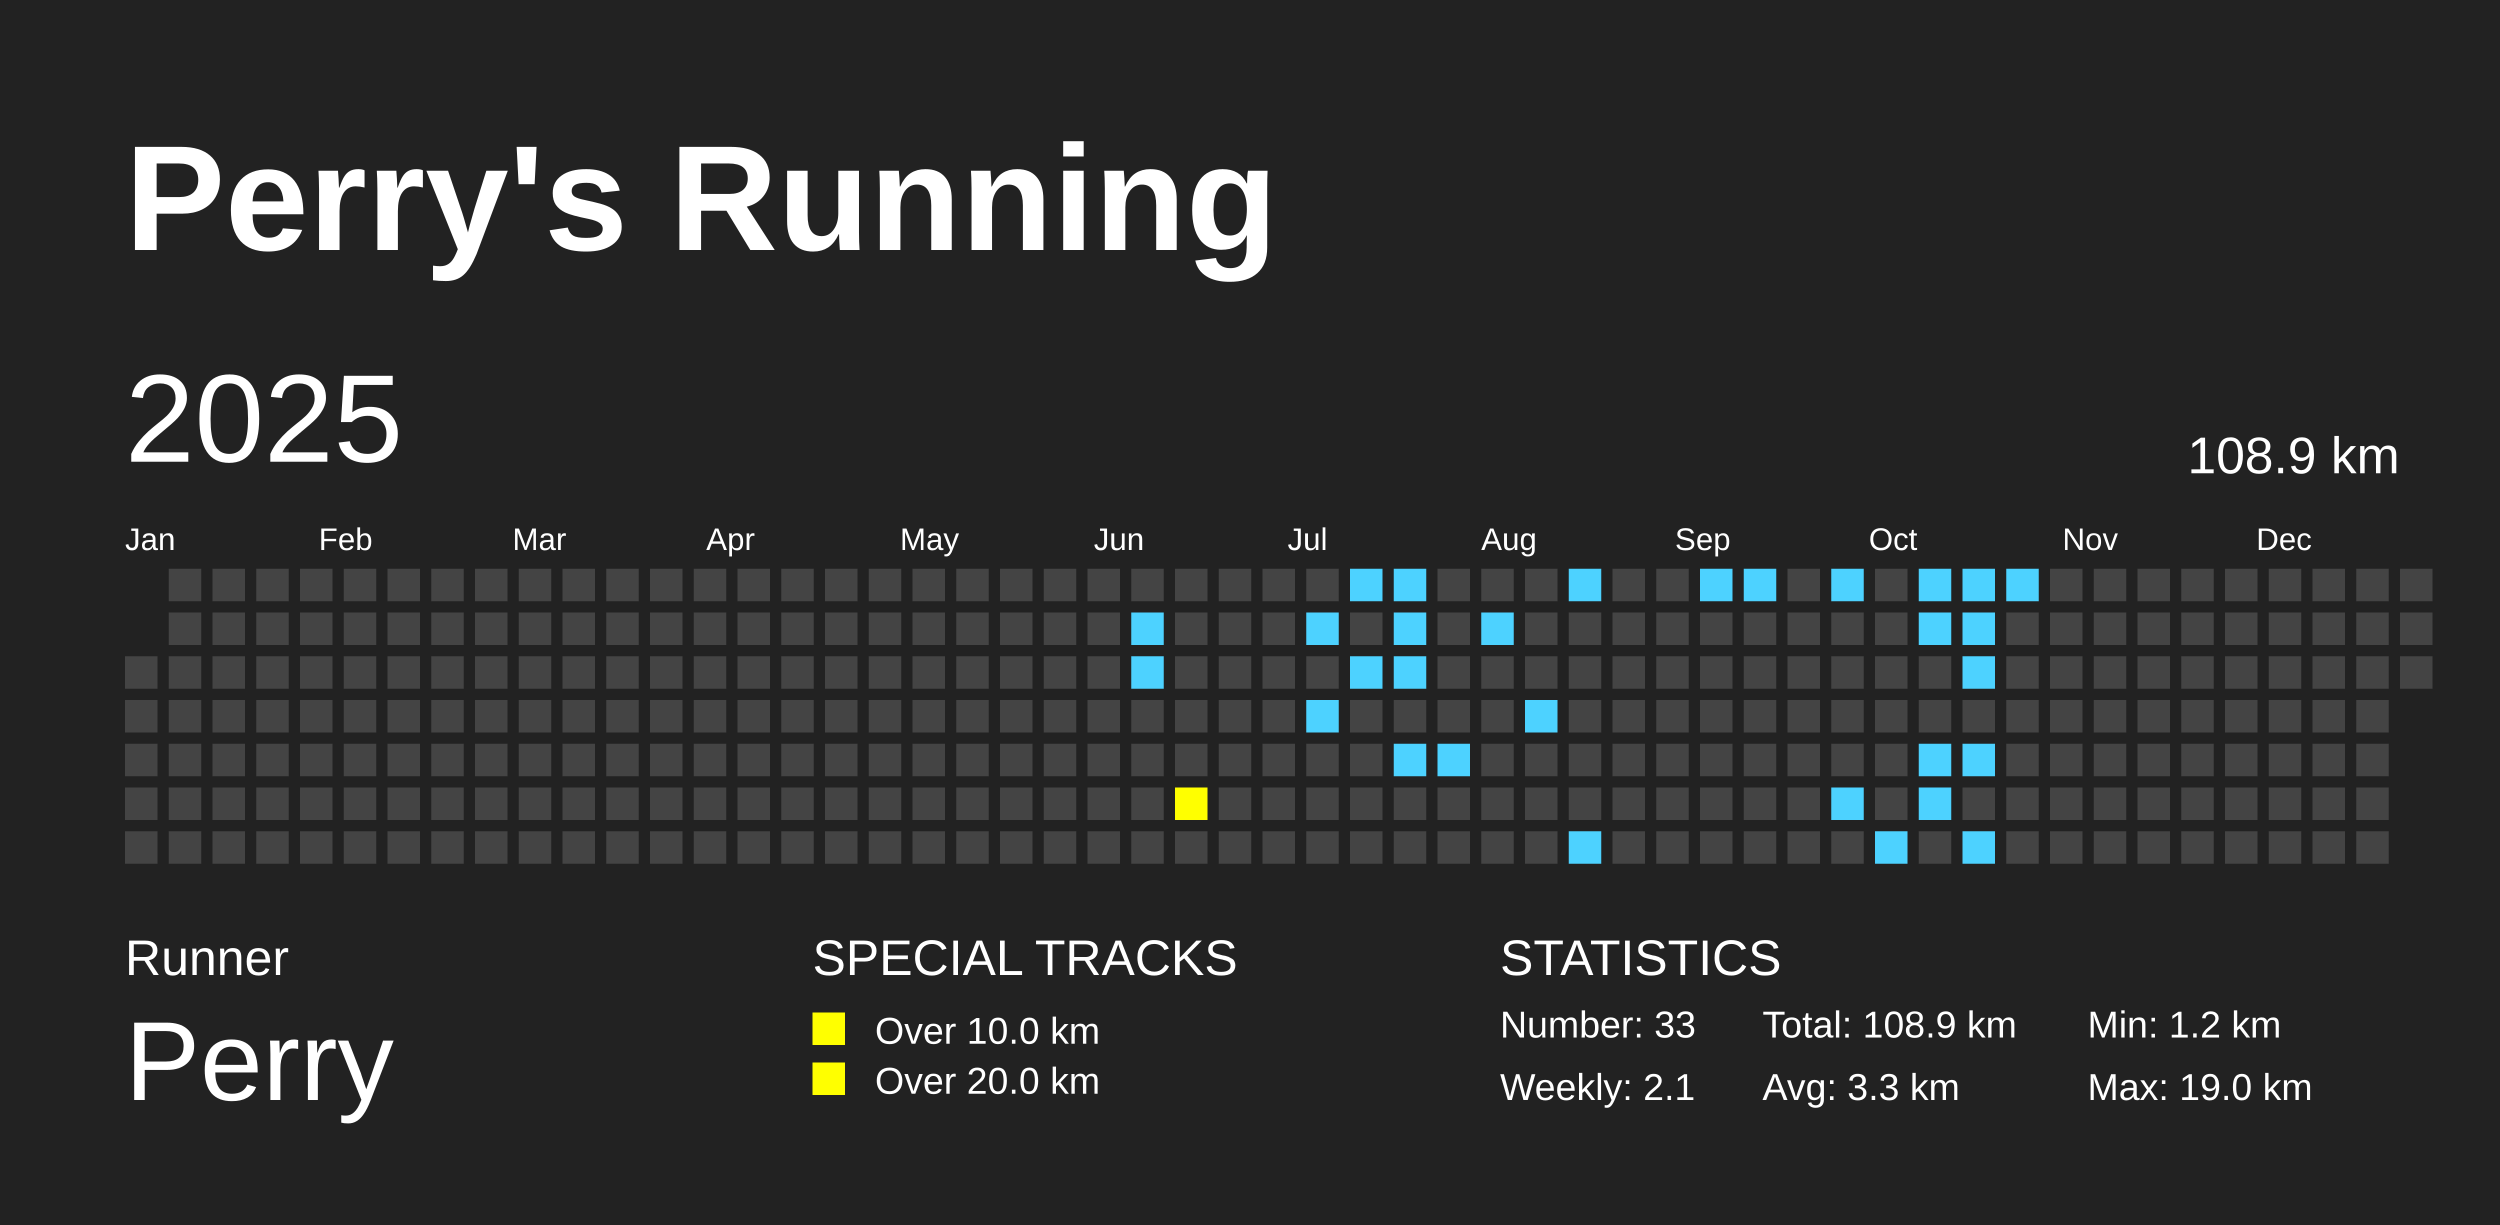
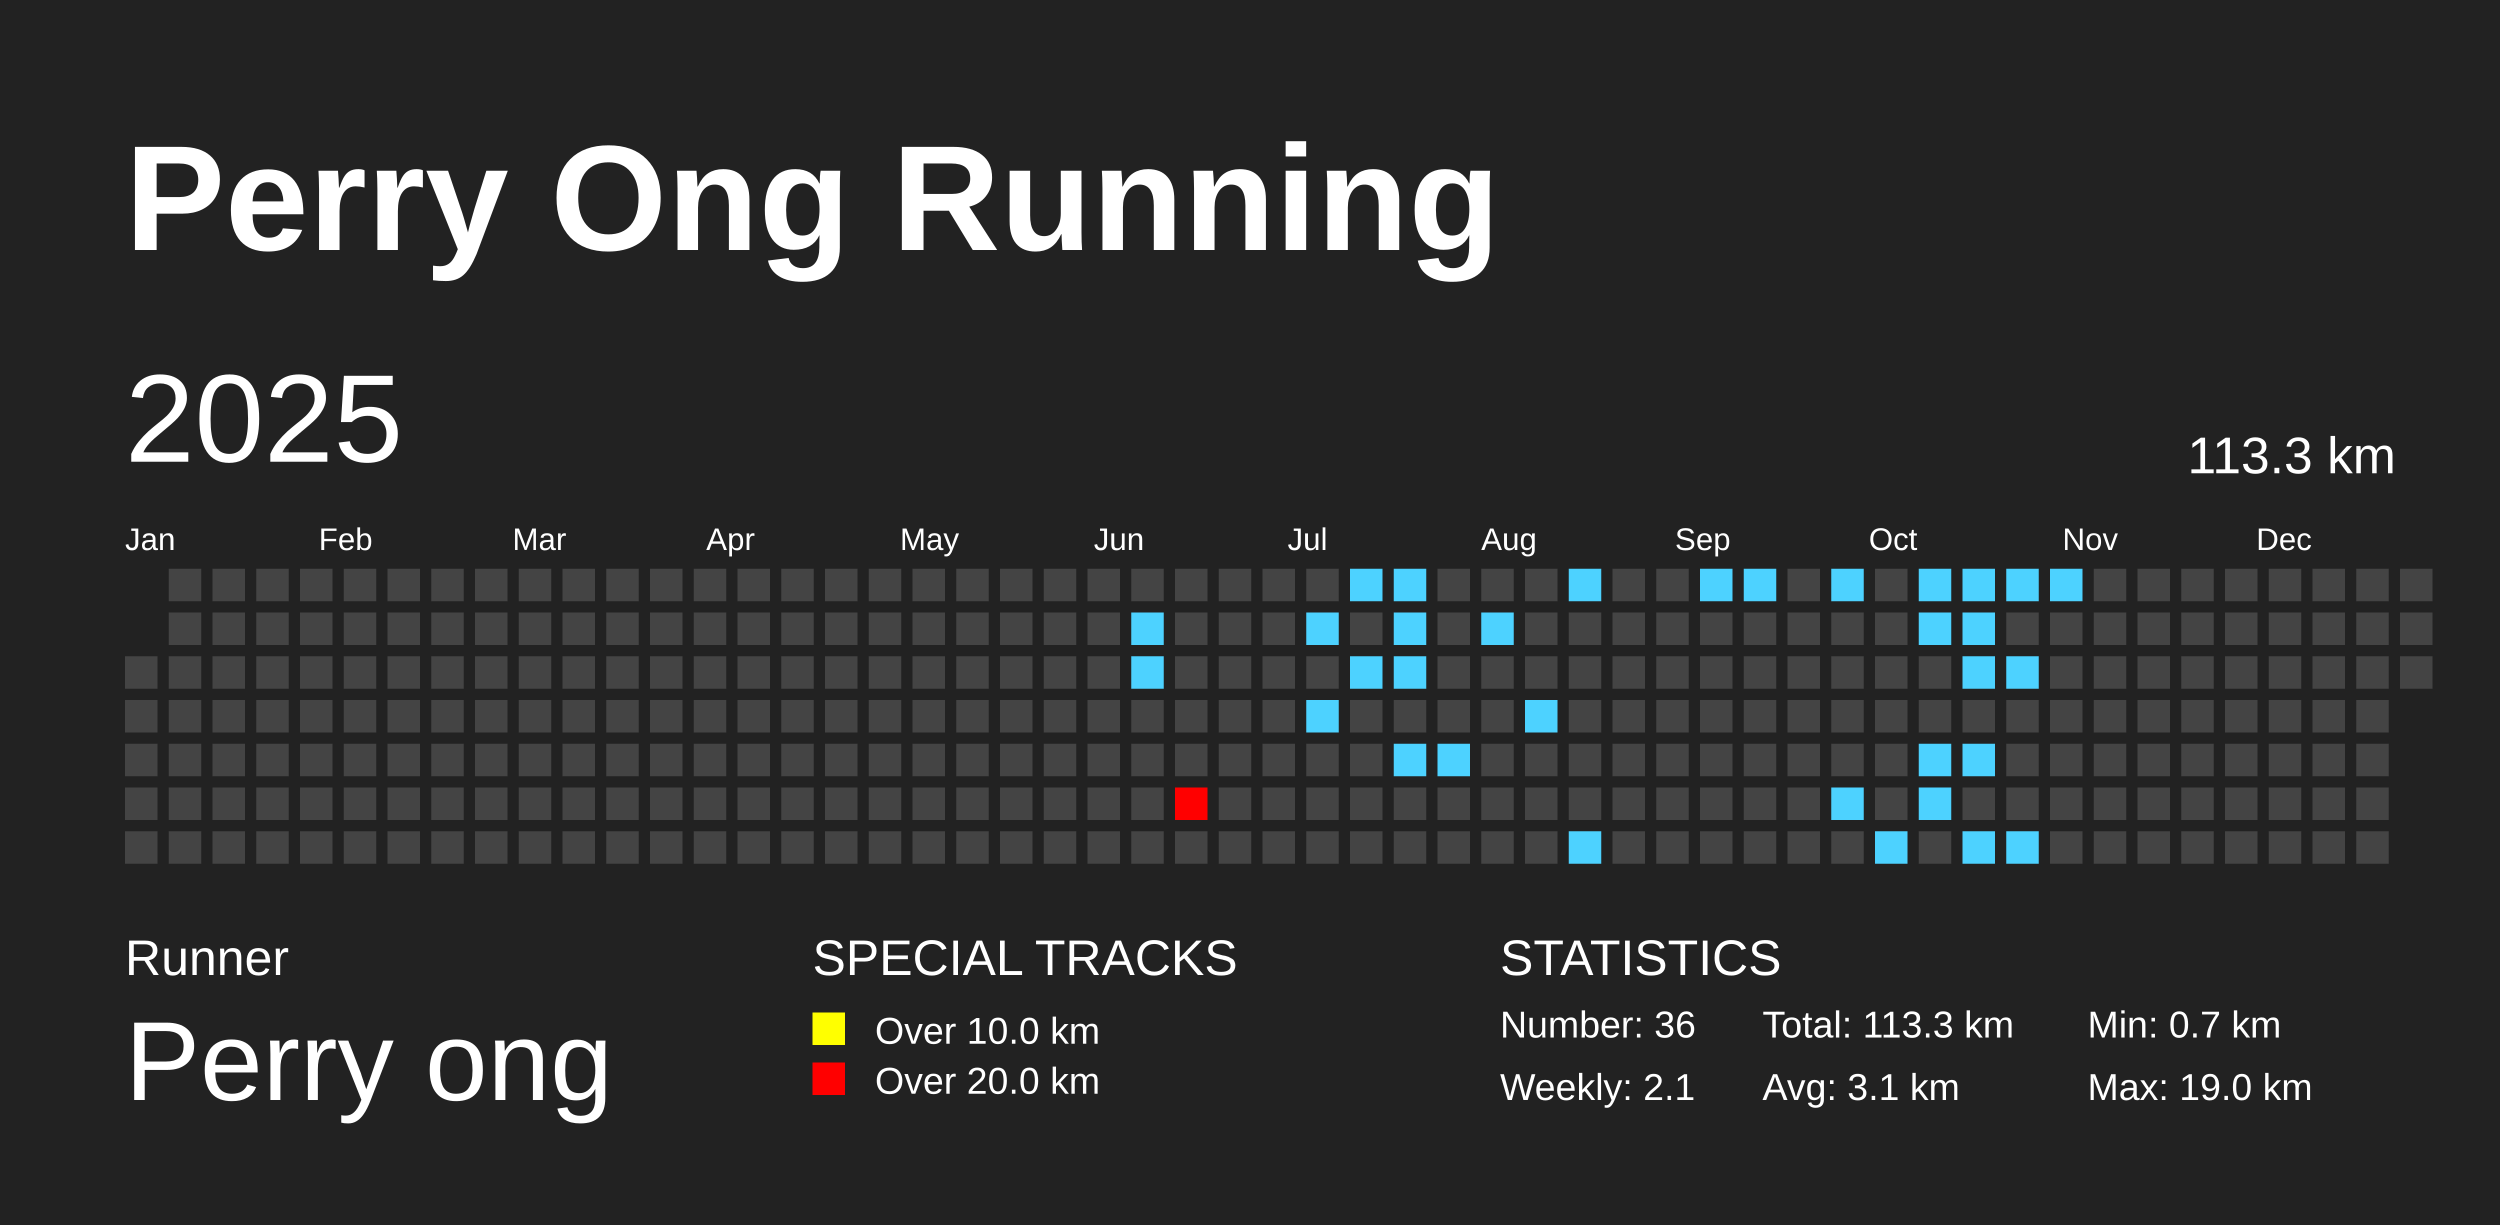
<svg xmlns="http://www.w3.org/2000/svg" baseProfile="full" height="98mm" version="1.1" viewBox="0,0,200,98" width="200mm">
  <defs />
  <rect fill="#222222" height="98" width="200" x="0" y="0" />
-   <text fill="#FFFFFF" style="font-size:12px; font-family:Arial; font-weight:bold;" x="10" y="20">Perry's Running</text>
+   <text fill="#FFFFFF" style="font-size:12px; font-family:Arial; font-weight:bold;" x="10" y="20">Perry Ong Running</text>
  <text fill="#FFFFFF" style="font-size:4px; font-family:Arial" x="10" y="78">Runner</text>
-   <text fill="#FFFFFF" style="font-size:9px; font-family:Arial" x="10" y="88">Perry</text>
+   <text fill="#FFFFFF" style="font-size:9px; font-family:Arial" x="10" y="88">Perry ong</text>
  <text fill="#FFFFFF" style="font-size:4px; font-family:Arial" x="65" y="78">SPECIAL TRACKS</text>
-   <rect fill="#FFFF00" height="2.6" width="2.6" x="65" y="81" />
+   <rect fill="yellow" height="2.6" width="2.6" x="65" y="81" />
  <text fill="#FFFFFF" style="font-size:3px; font-family:Arial" x="70" y="83.5">Over 10.0 km</text>
-   <rect fill="#FFFF00" height="2.6" width="2.6" x="65" y="85" />
+   <rect fill="red" height="2.6" width="2.6" x="65" y="85" />
  <text fill="#FFFFFF" style="font-size:3px; font-family:Arial" x="70" y="87.5">Over 20.0 km</text>
  <text fill="#FFFFFF" style="font-size:4px; font-family:Arial" x="120" y="78">STATISTICS</text>
-   <text fill="#FFFFFF" style="font-size:3px; font-family:Arial" x="120" y="83">Number: 33</text>
+   <text fill="#FFFFFF" style="font-size:3px; font-family:Arial" x="120" y="83">Number: 36</text>
  <text fill="#FFFFFF" style="font-size:3px; font-family:Arial" x="120" y="88">Weekly: 2.1</text>
-   <text fill="#FFFFFF" style="font-size:3px; font-family:Arial" x="141" y="83">Total: 108.9 km</text>
-   <text fill="#FFFFFF" style="font-size:3px; font-family:Arial" x="141" y="88">Avg: 3.3 km</text>
-   <text fill="#FFFFFF" style="font-size:3px; font-family:Arial" x="167" y="83">Min: 1.2 km</text>
+   <text fill="#FFFFFF" style="font-size:3px; font-family:Arial" x="141" y="83">Total: 113.3 km</text>
+   <text fill="#FFFFFF" style="font-size:3px; font-family:Arial" x="141" y="88">Avg: 3.1 km</text>
+   <text fill="#FFFFFF" style="font-size:3px; font-family:Arial" x="167" y="83">Min: 0.7 km</text>
  <text fill="#FFFFFF" style="font-size:3px; font-family:Arial" x="167" y="88">Max: 19.0 km</text>
  <text dominant-baseline="hanging" fill="#FFFFFF" style="font-size:10.0px; font-family:Arial;" x="10" y="30">2025</text>
-   <text dominant-baseline="hanging" fill="#FFFFFF" style="font-size:4.125px; font-family:Arial;" x="175" y="35">108.9 km</text>
+   <text dominant-baseline="hanging" fill="#FFFFFF" style="font-size:4.125px; font-family:Arial;" x="175" y="35">113.3 km</text>
  <text fill="#FFFFFF" style="font-size:2.5px; font-family:Arial" x="10.0" y="44">Jan</text>
  <text fill="#FFFFFF" style="font-size:2.5px; font-family:Arial" x="25.5" y="44">Feb</text>
  <text fill="#FFFFFF" style="font-size:2.5px; font-family:Arial" x="41.0" y="44">Mar</text>
  <text fill="#FFFFFF" style="font-size:2.5px; font-family:Arial" x="56.5" y="44">Apr</text>
  <text fill="#FFFFFF" style="font-size:2.5px; font-family:Arial" x="72.0" y="44">May</text>
  <text fill="#FFFFFF" style="font-size:2.5px; font-family:Arial" x="87.5" y="44">Jun</text>
  <text fill="#FFFFFF" style="font-size:2.5px; font-family:Arial" x="103.0" y="44">Jul</text>
  <text fill="#FFFFFF" style="font-size:2.5px; font-family:Arial" x="118.5" y="44">Aug</text>
  <text fill="#FFFFFF" style="font-size:2.5px; font-family:Arial" x="134.0" y="44">Sep</text>
  <text fill="#FFFFFF" style="font-size:2.5px; font-family:Arial" x="149.5" y="44">Oct</text>
  <text fill="#FFFFFF" style="font-size:2.5px; font-family:Arial" x="165.0" y="44">Nov</text>
  <text fill="#FFFFFF" style="font-size:2.5px; font-family:Arial" x="180.5" y="44">Dec</text>
  <rect fill="#444444" height="2.6" width="2.6" x="10.0" y="52.5" />
  <rect fill="#444444" height="2.6" width="2.6" x="10.0" y="56.0" />
  <rect fill="#444444" height="2.6" width="2.6" x="10.0" y="59.5" />
  <rect fill="#444444" height="2.6" width="2.6" x="10.0" y="63.0" />
  <rect fill="#444444" height="2.6" width="2.6" x="10.0" y="66.5" />
  <rect fill="#444444" height="2.6" width="2.6" x="13.5" y="45.5" />
  <rect fill="#444444" height="2.6" width="2.6" x="13.5" y="49.0" />
  <rect fill="#444444" height="2.6" width="2.6" x="13.5" y="52.5" />
  <rect fill="#444444" height="2.6" width="2.6" x="13.5" y="56.0" />
  <rect fill="#444444" height="2.6" width="2.6" x="13.5" y="59.5" />
  <rect fill="#444444" height="2.6" width="2.6" x="13.5" y="63.0" />
  <rect fill="#444444" height="2.6" width="2.6" x="13.5" y="66.5" />
  <rect fill="#444444" height="2.6" width="2.6" x="17.0" y="45.5" />
  <rect fill="#444444" height="2.6" width="2.6" x="17.0" y="49.0" />
  <rect fill="#444444" height="2.6" width="2.6" x="17.0" y="52.5" />
  <rect fill="#444444" height="2.6" width="2.6" x="17.0" y="56.0" />
  <rect fill="#444444" height="2.6" width="2.6" x="17.0" y="59.5" />
  <rect fill="#444444" height="2.6" width="2.6" x="17.0" y="63.0" />
  <rect fill="#444444" height="2.6" width="2.6" x="17.0" y="66.5" />
  <rect fill="#444444" height="2.6" width="2.6" x="20.5" y="45.5" />
  <rect fill="#444444" height="2.6" width="2.6" x="20.5" y="49.0" />
  <rect fill="#444444" height="2.6" width="2.6" x="20.5" y="52.5" />
  <rect fill="#444444" height="2.6" width="2.6" x="20.5" y="56.0" />
  <rect fill="#444444" height="2.6" width="2.6" x="20.5" y="59.5" />
  <rect fill="#444444" height="2.6" width="2.6" x="20.5" y="63.0" />
  <rect fill="#444444" height="2.6" width="2.6" x="20.5" y="66.5" />
  <rect fill="#444444" height="2.6" width="2.6" x="24.0" y="45.5" />
  <rect fill="#444444" height="2.6" width="2.6" x="24.0" y="49.0" />
  <rect fill="#444444" height="2.6" width="2.6" x="24.0" y="52.5" />
  <rect fill="#444444" height="2.6" width="2.6" x="24.0" y="56.0" />
  <rect fill="#444444" height="2.6" width="2.6" x="24.0" y="59.5" />
  <rect fill="#444444" height="2.6" width="2.6" x="24.0" y="63.0" />
  <rect fill="#444444" height="2.6" width="2.6" x="24.0" y="66.5" />
  <rect fill="#444444" height="2.6" width="2.6" x="27.5" y="45.5" />
  <rect fill="#444444" height="2.6" width="2.6" x="27.5" y="49.0" />
  <rect fill="#444444" height="2.6" width="2.6" x="27.5" y="52.5" />
  <rect fill="#444444" height="2.6" width="2.6" x="27.5" y="56.0" />
  <rect fill="#444444" height="2.6" width="2.6" x="27.5" y="59.5" />
  <rect fill="#444444" height="2.6" width="2.6" x="27.5" y="63.0" />
  <rect fill="#444444" height="2.6" width="2.6" x="27.5" y="66.5" />
  <rect fill="#444444" height="2.6" width="2.6" x="31.0" y="45.5" />
  <rect fill="#444444" height="2.6" width="2.6" x="31.0" y="49.0" />
  <rect fill="#444444" height="2.6" width="2.6" x="31.0" y="52.5" />
  <rect fill="#444444" height="2.6" width="2.6" x="31.0" y="56.0" />
  <rect fill="#444444" height="2.6" width="2.6" x="31.0" y="59.5" />
  <rect fill="#444444" height="2.6" width="2.6" x="31.0" y="63.0" />
  <rect fill="#444444" height="2.6" width="2.6" x="31.0" y="66.5" />
  <rect fill="#444444" height="2.6" width="2.6" x="34.5" y="45.5" />
  <rect fill="#444444" height="2.6" width="2.6" x="34.5" y="49.0" />
  <rect fill="#444444" height="2.6" width="2.6" x="34.5" y="52.5" />
  <rect fill="#444444" height="2.6" width="2.6" x="34.5" y="56.0" />
  <rect fill="#444444" height="2.6" width="2.6" x="34.5" y="59.5" />
  <rect fill="#444444" height="2.6" width="2.6" x="34.5" y="63.0" />
  <rect fill="#444444" height="2.6" width="2.6" x="34.5" y="66.5" />
  <rect fill="#444444" height="2.6" width="2.6" x="38.0" y="45.5" />
  <rect fill="#444444" height="2.6" width="2.6" x="38.0" y="49.0" />
  <rect fill="#444444" height="2.6" width="2.6" x="38.0" y="52.5" />
  <rect fill="#444444" height="2.6" width="2.6" x="38.0" y="56.0" />
  <rect fill="#444444" height="2.6" width="2.6" x="38.0" y="59.5" />
  <rect fill="#444444" height="2.6" width="2.6" x="38.0" y="63.0" />
  <rect fill="#444444" height="2.6" width="2.6" x="38.0" y="66.5" />
  <rect fill="#444444" height="2.6" width="2.6" x="41.5" y="45.5" />
  <rect fill="#444444" height="2.6" width="2.6" x="41.5" y="49.0" />
  <rect fill="#444444" height="2.6" width="2.6" x="41.5" y="52.5" />
  <rect fill="#444444" height="2.6" width="2.6" x="41.5" y="56.0" />
  <rect fill="#444444" height="2.6" width="2.6" x="41.5" y="59.5" />
  <rect fill="#444444" height="2.6" width="2.6" x="41.5" y="63.0" />
  <rect fill="#444444" height="2.6" width="2.6" x="41.5" y="66.5" />
  <rect fill="#444444" height="2.6" width="2.6" x="45.0" y="45.5" />
  <rect fill="#444444" height="2.6" width="2.6" x="45.0" y="49.0" />
  <rect fill="#444444" height="2.6" width="2.6" x="45.0" y="52.5" />
  <rect fill="#444444" height="2.6" width="2.6" x="45.0" y="56.0" />
  <rect fill="#444444" height="2.6" width="2.6" x="45.0" y="59.5" />
  <rect fill="#444444" height="2.6" width="2.6" x="45.0" y="63.0" />
  <rect fill="#444444" height="2.6" width="2.6" x="45.0" y="66.5" />
  <rect fill="#444444" height="2.6" width="2.6" x="48.5" y="45.5" />
  <rect fill="#444444" height="2.6" width="2.6" x="48.5" y="49.0" />
  <rect fill="#444444" height="2.6" width="2.6" x="48.5" y="52.5" />
  <rect fill="#444444" height="2.6" width="2.6" x="48.5" y="56.0" />
  <rect fill="#444444" height="2.6" width="2.6" x="48.5" y="59.5" />
  <rect fill="#444444" height="2.6" width="2.6" x="48.5" y="63.0" />
  <rect fill="#444444" height="2.6" width="2.6" x="48.5" y="66.5" />
  <rect fill="#444444" height="2.6" width="2.6" x="52.0" y="45.5" />
  <rect fill="#444444" height="2.6" width="2.6" x="52.0" y="49.0" />
  <rect fill="#444444" height="2.6" width="2.6" x="52.0" y="52.5" />
  <rect fill="#444444" height="2.6" width="2.6" x="52.0" y="56.0" />
  <rect fill="#444444" height="2.6" width="2.6" x="52.0" y="59.5" />
  <rect fill="#444444" height="2.6" width="2.6" x="52.0" y="63.0" />
  <rect fill="#444444" height="2.6" width="2.6" x="52.0" y="66.5" />
  <rect fill="#444444" height="2.6" width="2.6" x="55.5" y="45.5" />
  <rect fill="#444444" height="2.6" width="2.6" x="55.5" y="49.0" />
  <rect fill="#444444" height="2.6" width="2.6" x="55.5" y="52.5" />
  <rect fill="#444444" height="2.6" width="2.6" x="55.5" y="56.0" />
  <rect fill="#444444" height="2.6" width="2.6" x="55.5" y="59.5" />
  <rect fill="#444444" height="2.6" width="2.6" x="55.5" y="63.0" />
  <rect fill="#444444" height="2.6" width="2.6" x="55.5" y="66.5" />
  <rect fill="#444444" height="2.6" width="2.6" x="59.0" y="45.5" />
  <rect fill="#444444" height="2.6" width="2.6" x="59.0" y="49.0" />
  <rect fill="#444444" height="2.6" width="2.6" x="59.0" y="52.5" />
  <rect fill="#444444" height="2.6" width="2.6" x="59.0" y="56.0" />
  <rect fill="#444444" height="2.6" width="2.6" x="59.0" y="59.5" />
  <rect fill="#444444" height="2.6" width="2.6" x="59.0" y="63.0" />
  <rect fill="#444444" height="2.6" width="2.6" x="59.0" y="66.5" />
  <rect fill="#444444" height="2.6" width="2.6" x="62.5" y="45.5" />
  <rect fill="#444444" height="2.6" width="2.6" x="62.5" y="49.0" />
  <rect fill="#444444" height="2.6" width="2.6" x="62.5" y="52.5" />
  <rect fill="#444444" height="2.6" width="2.6" x="62.5" y="56.0" />
  <rect fill="#444444" height="2.6" width="2.6" x="62.5" y="59.5" />
  <rect fill="#444444" height="2.6" width="2.6" x="62.5" y="63.0" />
  <rect fill="#444444" height="2.6" width="2.6" x="62.5" y="66.5" />
  <rect fill="#444444" height="2.6" width="2.6" x="66.0" y="45.5" />
  <rect fill="#444444" height="2.6" width="2.6" x="66.0" y="49.0" />
  <rect fill="#444444" height="2.6" width="2.6" x="66.0" y="52.5" />
  <rect fill="#444444" height="2.6" width="2.6" x="66.0" y="56.0" />
  <rect fill="#444444" height="2.6" width="2.6" x="66.0" y="59.5" />
  <rect fill="#444444" height="2.6" width="2.6" x="66.0" y="63.0" />
  <rect fill="#444444" height="2.6" width="2.6" x="66.0" y="66.5" />
  <rect fill="#444444" height="2.6" width="2.6" x="69.5" y="45.5" />
  <rect fill="#444444" height="2.6" width="2.6" x="69.5" y="49.0" />
  <rect fill="#444444" height="2.6" width="2.6" x="69.5" y="52.5" />
  <rect fill="#444444" height="2.6" width="2.6" x="69.5" y="56.0" />
  <rect fill="#444444" height="2.6" width="2.6" x="69.5" y="59.5" />
  <rect fill="#444444" height="2.6" width="2.6" x="69.5" y="63.0" />
  <rect fill="#444444" height="2.6" width="2.6" x="69.5" y="66.5" />
  <rect fill="#444444" height="2.6" width="2.6" x="73.0" y="45.5" />
  <rect fill="#444444" height="2.6" width="2.6" x="73.0" y="49.0" />
  <rect fill="#444444" height="2.6" width="2.6" x="73.0" y="52.5" />
  <rect fill="#444444" height="2.6" width="2.6" x="73.0" y="56.0" />
  <rect fill="#444444" height="2.6" width="2.6" x="73.0" y="59.5" />
  <rect fill="#444444" height="2.6" width="2.6" x="73.0" y="63.0" />
  <rect fill="#444444" height="2.6" width="2.6" x="73.0" y="66.5" />
  <rect fill="#444444" height="2.6" width="2.6" x="76.5" y="45.5" />
  <rect fill="#444444" height="2.6" width="2.6" x="76.5" y="49.0" />
  <rect fill="#444444" height="2.6" width="2.6" x="76.5" y="52.5" />
  <rect fill="#444444" height="2.6" width="2.6" x="76.5" y="56.0" />
  <rect fill="#444444" height="2.6" width="2.6" x="76.5" y="59.5" />
  <rect fill="#444444" height="2.6" width="2.6" x="76.5" y="63.0" />
  <rect fill="#444444" height="2.6" width="2.6" x="76.5" y="66.5" />
  <rect fill="#444444" height="2.6" width="2.6" x="80.0" y="45.5" />
  <rect fill="#444444" height="2.6" width="2.6" x="80.0" y="49.0" />
  <rect fill="#444444" height="2.6" width="2.6" x="80.0" y="52.5" />
  <rect fill="#444444" height="2.6" width="2.6" x="80.0" y="56.0" />
  <rect fill="#444444" height="2.6" width="2.6" x="80.0" y="59.5" />
  <rect fill="#444444" height="2.6" width="2.6" x="80.0" y="63.0" />
  <rect fill="#444444" height="2.6" width="2.6" x="80.0" y="66.5" />
  <rect fill="#444444" height="2.6" width="2.6" x="83.5" y="45.5" />
  <rect fill="#444444" height="2.6" width="2.6" x="83.5" y="49.0" />
  <rect fill="#444444" height="2.6" width="2.6" x="83.5" y="52.5" />
  <rect fill="#444444" height="2.6" width="2.6" x="83.5" y="56.0" />
  <rect fill="#444444" height="2.6" width="2.6" x="83.5" y="59.5" />
  <rect fill="#444444" height="2.6" width="2.6" x="83.5" y="63.0" />
  <rect fill="#444444" height="2.6" width="2.6" x="83.5" y="66.5" />
  <rect fill="#444444" height="2.6" width="2.6" x="87.0" y="45.5" />
  <rect fill="#444444" height="2.6" width="2.6" x="87.0" y="49.0" />
  <rect fill="#444444" height="2.6" width="2.6" x="87.0" y="52.5" />
  <rect fill="#444444" height="2.6" width="2.6" x="87.0" y="56.0" />
  <rect fill="#444444" height="2.6" width="2.6" x="87.0" y="59.5" />
  <rect fill="#444444" height="2.6" width="2.6" x="87.0" y="63.0" />
  <rect fill="#444444" height="2.6" width="2.6" x="87.0" y="66.5" />
  <rect fill="#444444" height="2.6" width="2.6" x="90.5" y="45.5" />
  <rect fill="#4DD2FF" height="2.6" width="2.6" x="90.5" y="49.0" />
  <rect fill="#4DD2FF" height="2.6" width="2.6" x="90.5" y="52.5" />
  <rect fill="#444444" height="2.6" width="2.6" x="90.5" y="56.0" />
  <rect fill="#444444" height="2.6" width="2.6" x="90.5" y="59.5" />
  <rect fill="#444444" height="2.6" width="2.6" x="90.5" y="63.0" />
  <rect fill="#444444" height="2.6" width="2.6" x="90.5" y="66.5" />
  <rect fill="#444444" height="2.6" width="2.6" x="94.0" y="45.5" />
  <rect fill="#444444" height="2.6" width="2.6" x="94.0" y="49.0" />
  <rect fill="#444444" height="2.6" width="2.6" x="94.0" y="52.5" />
  <rect fill="#444444" height="2.6" width="2.6" x="94.0" y="56.0" />
  <rect fill="#444444" height="2.6" width="2.6" x="94.0" y="59.5" />
-   <rect fill="#FFFF00" height="2.6" width="2.6" x="94.0" y="63.0" />
+   <rect fill="red" height="2.6" width="2.6" x="94.0" y="63.0" />
  <rect fill="#444444" height="2.6" width="2.6" x="94.0" y="66.5" />
  <rect fill="#444444" height="2.6" width="2.6" x="97.5" y="45.5" />
  <rect fill="#444444" height="2.6" width="2.6" x="97.5" y="49.0" />
  <rect fill="#444444" height="2.6" width="2.6" x="97.5" y="52.5" />
  <rect fill="#444444" height="2.6" width="2.6" x="97.5" y="56.0" />
  <rect fill="#444444" height="2.6" width="2.6" x="97.5" y="59.5" />
  <rect fill="#444444" height="2.6" width="2.6" x="97.5" y="63.0" />
  <rect fill="#444444" height="2.6" width="2.6" x="97.5" y="66.5" />
  <rect fill="#444444" height="2.6" width="2.6" x="101.0" y="45.5" />
  <rect fill="#444444" height="2.6" width="2.6" x="101.0" y="49.0" />
  <rect fill="#444444" height="2.6" width="2.6" x="101.0" y="52.5" />
  <rect fill="#444444" height="2.6" width="2.6" x="101.0" y="56.0" />
  <rect fill="#444444" height="2.6" width="2.6" x="101.0" y="59.5" />
  <rect fill="#444444" height="2.6" width="2.6" x="101.0" y="63.0" />
  <rect fill="#444444" height="2.6" width="2.6" x="101.0" y="66.5" />
  <rect fill="#444444" height="2.6" width="2.6" x="104.5" y="45.5" />
  <rect fill="#4DD2FF" height="2.6" width="2.6" x="104.5" y="49.0" />
  <rect fill="#444444" height="2.6" width="2.6" x="104.5" y="52.5" />
  <rect fill="#4DD2FF" height="2.6" width="2.6" x="104.5" y="56.0" />
  <rect fill="#444444" height="2.6" width="2.6" x="104.5" y="59.5" />
  <rect fill="#444444" height="2.6" width="2.6" x="104.5" y="63.0" />
  <rect fill="#444444" height="2.6" width="2.6" x="104.5" y="66.5" />
  <rect fill="#4DD2FF" height="2.6" width="2.6" x="108.0" y="45.5" />
  <rect fill="#444444" height="2.6" width="2.6" x="108.0" y="49.0" />
  <rect fill="#4DD2FF" height="2.6" width="2.6" x="108.0" y="52.5" />
  <rect fill="#444444" height="2.6" width="2.6" x="108.0" y="56.0" />
  <rect fill="#444444" height="2.6" width="2.6" x="108.0" y="59.5" />
  <rect fill="#444444" height="2.6" width="2.6" x="108.0" y="63.0" />
  <rect fill="#444444" height="2.6" width="2.6" x="108.0" y="66.5" />
  <rect fill="#4DD2FF" height="2.6" width="2.6" x="111.5" y="45.5" />
  <rect fill="#4DD2FF" height="2.6" width="2.6" x="111.5" y="49.0" />
  <rect fill="#4DD2FF" height="2.6" width="2.6" x="111.5" y="52.5" />
  <rect fill="#444444" height="2.6" width="2.6" x="111.5" y="56.0" />
  <rect fill="#4DD2FF" height="2.6" width="2.6" x="111.5" y="59.5" />
  <rect fill="#444444" height="2.6" width="2.6" x="111.5" y="63.0" />
  <rect fill="#444444" height="2.6" width="2.6" x="111.5" y="66.5" />
  <rect fill="#444444" height="2.6" width="2.6" x="115.0" y="45.5" />
  <rect fill="#444444" height="2.6" width="2.6" x="115.0" y="49.0" />
  <rect fill="#444444" height="2.6" width="2.6" x="115.0" y="52.5" />
  <rect fill="#444444" height="2.6" width="2.6" x="115.0" y="56.0" />
  <rect fill="#4DD2FF" height="2.6" width="2.6" x="115.0" y="59.5" />
  <rect fill="#444444" height="2.6" width="2.6" x="115.0" y="63.0" />
  <rect fill="#444444" height="2.6" width="2.6" x="115.0" y="66.5" />
  <rect fill="#444444" height="2.6" width="2.6" x="118.5" y="45.5" />
  <rect fill="#4DD2FF" height="2.6" width="2.6" x="118.5" y="49.0" />
  <rect fill="#444444" height="2.6" width="2.6" x="118.5" y="52.5" />
  <rect fill="#444444" height="2.6" width="2.6" x="118.5" y="56.0" />
  <rect fill="#444444" height="2.6" width="2.6" x="118.5" y="59.5" />
  <rect fill="#444444" height="2.6" width="2.6" x="118.5" y="63.0" />
  <rect fill="#444444" height="2.6" width="2.6" x="118.5" y="66.5" />
  <rect fill="#444444" height="2.6" width="2.6" x="122.0" y="45.5" />
  <rect fill="#444444" height="2.6" width="2.6" x="122.0" y="49.0" />
  <rect fill="#444444" height="2.6" width="2.6" x="122.0" y="52.5" />
  <rect fill="#4DD2FF" height="2.6" width="2.6" x="122.0" y="56.0" />
  <rect fill="#444444" height="2.6" width="2.6" x="122.0" y="59.5" />
  <rect fill="#444444" height="2.6" width="2.6" x="122.0" y="63.0" />
  <rect fill="#444444" height="2.6" width="2.6" x="122.0" y="66.5" />
  <rect fill="#4DD2FF" height="2.6" width="2.6" x="125.5" y="45.5" />
  <rect fill="#444444" height="2.6" width="2.6" x="125.5" y="49.0" />
  <rect fill="#444444" height="2.6" width="2.6" x="125.5" y="52.5" />
  <rect fill="#444444" height="2.6" width="2.6" x="125.5" y="56.0" />
  <rect fill="#444444" height="2.6" width="2.6" x="125.5" y="59.5" />
  <rect fill="#444444" height="2.6" width="2.6" x="125.5" y="63.0" />
  <rect fill="#4DD2FF" height="2.6" width="2.6" x="125.5" y="66.5" />
  <rect fill="#444444" height="2.6" width="2.6" x="129.0" y="45.5" />
  <rect fill="#444444" height="2.6" width="2.6" x="129.0" y="49.0" />
  <rect fill="#444444" height="2.6" width="2.6" x="129.0" y="52.5" />
  <rect fill="#444444" height="2.6" width="2.6" x="129.0" y="56.0" />
  <rect fill="#444444" height="2.6" width="2.6" x="129.0" y="59.5" />
  <rect fill="#444444" height="2.6" width="2.6" x="129.0" y="63.0" />
  <rect fill="#444444" height="2.6" width="2.6" x="129.0" y="66.5" />
  <rect fill="#444444" height="2.6" width="2.6" x="132.5" y="45.5" />
  <rect fill="#444444" height="2.6" width="2.6" x="132.5" y="49.0" />
  <rect fill="#444444" height="2.6" width="2.6" x="132.5" y="52.5" />
  <rect fill="#444444" height="2.6" width="2.6" x="132.5" y="56.0" />
  <rect fill="#444444" height="2.6" width="2.6" x="132.5" y="59.5" />
  <rect fill="#444444" height="2.6" width="2.6" x="132.5" y="63.0" />
  <rect fill="#444444" height="2.6" width="2.6" x="132.5" y="66.5" />
  <rect fill="#4DD2FF" height="2.6" width="2.6" x="136.0" y="45.5" />
  <rect fill="#444444" height="2.6" width="2.6" x="136.0" y="49.0" />
  <rect fill="#444444" height="2.6" width="2.6" x="136.0" y="52.5" />
  <rect fill="#444444" height="2.6" width="2.6" x="136.0" y="56.0" />
  <rect fill="#444444" height="2.6" width="2.6" x="136.0" y="59.5" />
  <rect fill="#444444" height="2.6" width="2.6" x="136.0" y="63.0" />
  <rect fill="#444444" height="2.6" width="2.6" x="136.0" y="66.5" />
  <rect fill="#4DD2FF" height="2.6" width="2.6" x="139.5" y="45.5" />
  <rect fill="#444444" height="2.6" width="2.6" x="139.5" y="49.0" />
  <rect fill="#444444" height="2.6" width="2.6" x="139.5" y="52.5" />
  <rect fill="#444444" height="2.6" width="2.6" x="139.5" y="56.0" />
  <rect fill="#444444" height="2.6" width="2.6" x="139.5" y="59.5" />
  <rect fill="#444444" height="2.6" width="2.6" x="139.5" y="63.0" />
  <rect fill="#444444" height="2.6" width="2.6" x="139.5" y="66.5" />
  <rect fill="#444444" height="2.6" width="2.6" x="143.0" y="45.5" />
  <rect fill="#444444" height="2.6" width="2.6" x="143.0" y="49.0" />
  <rect fill="#444444" height="2.6" width="2.6" x="143.0" y="52.5" />
  <rect fill="#444444" height="2.6" width="2.6" x="143.0" y="56.0" />
  <rect fill="#444444" height="2.6" width="2.6" x="143.0" y="59.5" />
  <rect fill="#444444" height="2.6" width="2.6" x="143.0" y="63.0" />
  <rect fill="#444444" height="2.6" width="2.6" x="143.0" y="66.5" />
  <rect fill="#4DD2FF" height="2.6" width="2.6" x="146.5" y="45.5" />
  <rect fill="#444444" height="2.6" width="2.6" x="146.5" y="49.0" />
  <rect fill="#444444" height="2.6" width="2.6" x="146.5" y="52.5" />
  <rect fill="#444444" height="2.6" width="2.6" x="146.5" y="56.0" />
  <rect fill="#444444" height="2.6" width="2.6" x="146.5" y="59.5" />
  <rect fill="#4DD2FF" height="2.6" width="2.6" x="146.5" y="63.0" />
  <rect fill="#444444" height="2.6" width="2.6" x="146.5" y="66.5" />
  <rect fill="#444444" height="2.6" width="2.6" x="150.0" y="45.5" />
  <rect fill="#444444" height="2.6" width="2.6" x="150.0" y="49.0" />
  <rect fill="#444444" height="2.6" width="2.6" x="150.0" y="52.5" />
  <rect fill="#444444" height="2.6" width="2.6" x="150.0" y="56.0" />
  <rect fill="#444444" height="2.6" width="2.6" x="150.0" y="59.5" />
  <rect fill="#444444" height="2.6" width="2.6" x="150.0" y="63.0" />
  <rect fill="#4DD2FF" height="2.6" width="2.6" x="150.0" y="66.5" />
  <rect fill="#4DD2FF" height="2.6" width="2.6" x="153.5" y="45.5" />
  <rect fill="#4DD2FF" height="2.6" width="2.6" x="153.5" y="49.0" />
  <rect fill="#444444" height="2.6" width="2.6" x="153.5" y="52.5" />
  <rect fill="#444444" height="2.6" width="2.6" x="153.5" y="56.0" />
  <rect fill="#4DD2FF" height="2.6" width="2.6" x="153.5" y="59.5" />
  <rect fill="#4DD2FF" height="2.6" width="2.6" x="153.5" y="63.0" />
  <rect fill="#444444" height="2.6" width="2.6" x="153.5" y="66.5" />
  <rect fill="#4DD2FF" height="2.6" width="2.6" x="157.0" y="45.5" />
  <rect fill="#4DD2FF" height="2.6" width="2.6" x="157.0" y="49.0" />
  <rect fill="#4DD2FF" height="2.6" width="2.6" x="157.0" y="52.5" />
  <rect fill="#444444" height="2.6" width="2.6" x="157.0" y="56.0" />
  <rect fill="#4DD2FF" height="2.6" width="2.6" x="157.0" y="59.5" />
  <rect fill="#444444" height="2.6" width="2.6" x="157.0" y="63.0" />
  <rect fill="#4DD2FF" height="2.6" width="2.6" x="157.0" y="66.5" />
  <rect fill="#4DD2FF" height="2.6" width="2.6" x="160.5" y="45.5" />
  <rect fill="#444444" height="2.6" width="2.6" x="160.5" y="49.0" />
-   <rect fill="#444444" height="2.6" width="2.6" x="160.5" y="52.5" />
+   <rect fill="#4DD2FF" height="2.6" width="2.6" x="160.5" y="52.5" />
  <rect fill="#444444" height="2.6" width="2.6" x="160.5" y="56.0" />
  <rect fill="#444444" height="2.6" width="2.6" x="160.5" y="59.5" />
  <rect fill="#444444" height="2.6" width="2.6" x="160.5" y="63.0" />
-   <rect fill="#444444" height="2.6" width="2.6" x="160.5" y="66.5" />
-   <rect fill="#444444" height="2.6" width="2.6" x="164.0" y="45.5" />
+   <rect fill="#4DD2FF" height="2.6" width="2.6" x="160.5" y="66.5" />
+   <rect fill="#4DD2FF" height="2.6" width="2.6" x="164.0" y="45.5" />
  <rect fill="#444444" height="2.6" width="2.6" x="164.0" y="49.0" />
  <rect fill="#444444" height="2.6" width="2.6" x="164.0" y="52.5" />
  <rect fill="#444444" height="2.6" width="2.6" x="164.0" y="56.0" />
  <rect fill="#444444" height="2.6" width="2.6" x="164.0" y="59.5" />
  <rect fill="#444444" height="2.6" width="2.6" x="164.0" y="63.0" />
  <rect fill="#444444" height="2.6" width="2.6" x="164.0" y="66.5" />
  <rect fill="#444444" height="2.6" width="2.6" x="167.5" y="45.5" />
  <rect fill="#444444" height="2.6" width="2.6" x="167.5" y="49.0" />
  <rect fill="#444444" height="2.6" width="2.6" x="167.5" y="52.5" />
  <rect fill="#444444" height="2.6" width="2.6" x="167.5" y="56.0" />
  <rect fill="#444444" height="2.6" width="2.6" x="167.5" y="59.5" />
  <rect fill="#444444" height="2.6" width="2.6" x="167.5" y="63.0" />
  <rect fill="#444444" height="2.6" width="2.6" x="167.5" y="66.5" />
  <rect fill="#444444" height="2.6" width="2.6" x="171.0" y="45.5" />
  <rect fill="#444444" height="2.6" width="2.6" x="171.0" y="49.0" />
  <rect fill="#444444" height="2.6" width="2.6" x="171.0" y="52.5" />
  <rect fill="#444444" height="2.6" width="2.6" x="171.0" y="56.0" />
  <rect fill="#444444" height="2.6" width="2.6" x="171.0" y="59.5" />
  <rect fill="#444444" height="2.6" width="2.6" x="171.0" y="63.0" />
  <rect fill="#444444" height="2.6" width="2.6" x="171.0" y="66.5" />
  <rect fill="#444444" height="2.6" width="2.6" x="174.5" y="45.5" />
  <rect fill="#444444" height="2.6" width="2.6" x="174.5" y="49.0" />
  <rect fill="#444444" height="2.6" width="2.6" x="174.5" y="52.5" />
  <rect fill="#444444" height="2.6" width="2.6" x="174.5" y="56.0" />
  <rect fill="#444444" height="2.6" width="2.6" x="174.5" y="59.5" />
  <rect fill="#444444" height="2.6" width="2.6" x="174.5" y="63.0" />
  <rect fill="#444444" height="2.6" width="2.6" x="174.5" y="66.5" />
  <rect fill="#444444" height="2.6" width="2.6" x="178.0" y="45.5" />
  <rect fill="#444444" height="2.6" width="2.6" x="178.0" y="49.0" />
  <rect fill="#444444" height="2.6" width="2.6" x="178.0" y="52.5" />
  <rect fill="#444444" height="2.6" width="2.6" x="178.0" y="56.0" />
  <rect fill="#444444" height="2.6" width="2.6" x="178.0" y="59.5" />
  <rect fill="#444444" height="2.6" width="2.6" x="178.0" y="63.0" />
  <rect fill="#444444" height="2.6" width="2.6" x="178.0" y="66.5" />
  <rect fill="#444444" height="2.6" width="2.6" x="181.5" y="45.5" />
  <rect fill="#444444" height="2.6" width="2.6" x="181.5" y="49.0" />
  <rect fill="#444444" height="2.6" width="2.6" x="181.5" y="52.5" />
  <rect fill="#444444" height="2.6" width="2.6" x="181.5" y="56.0" />
  <rect fill="#444444" height="2.6" width="2.6" x="181.5" y="59.5" />
  <rect fill="#444444" height="2.6" width="2.6" x="181.5" y="63.0" />
  <rect fill="#444444" height="2.6" width="2.6" x="181.5" y="66.5" />
  <rect fill="#444444" height="2.6" width="2.6" x="185.0" y="45.5" />
  <rect fill="#444444" height="2.6" width="2.6" x="185.0" y="49.0" />
  <rect fill="#444444" height="2.6" width="2.6" x="185.0" y="52.5" />
  <rect fill="#444444" height="2.6" width="2.6" x="185.0" y="56.0" />
  <rect fill="#444444" height="2.6" width="2.6" x="185.0" y="59.5" />
  <rect fill="#444444" height="2.6" width="2.6" x="185.0" y="63.0" />
  <rect fill="#444444" height="2.6" width="2.6" x="185.0" y="66.5" />
  <rect fill="#444444" height="2.6" width="2.6" x="188.5" y="45.5" />
  <rect fill="#444444" height="2.6" width="2.6" x="188.5" y="49.0" />
  <rect fill="#444444" height="2.6" width="2.6" x="188.5" y="52.5" />
  <rect fill="#444444" height="2.6" width="2.6" x="188.5" y="56.0" />
  <rect fill="#444444" height="2.6" width="2.6" x="188.5" y="59.5" />
  <rect fill="#444444" height="2.6" width="2.6" x="188.5" y="63.0" />
  <rect fill="#444444" height="2.6" width="2.6" x="188.5" y="66.5" />
  <rect fill="#444444" height="2.6" width="2.6" x="192.0" y="45.5" />
  <rect fill="#444444" height="2.6" width="2.6" x="192.0" y="49.0" />
  <rect fill="#444444" height="2.6" width="2.6" x="192.0" y="52.5" />
</svg>
